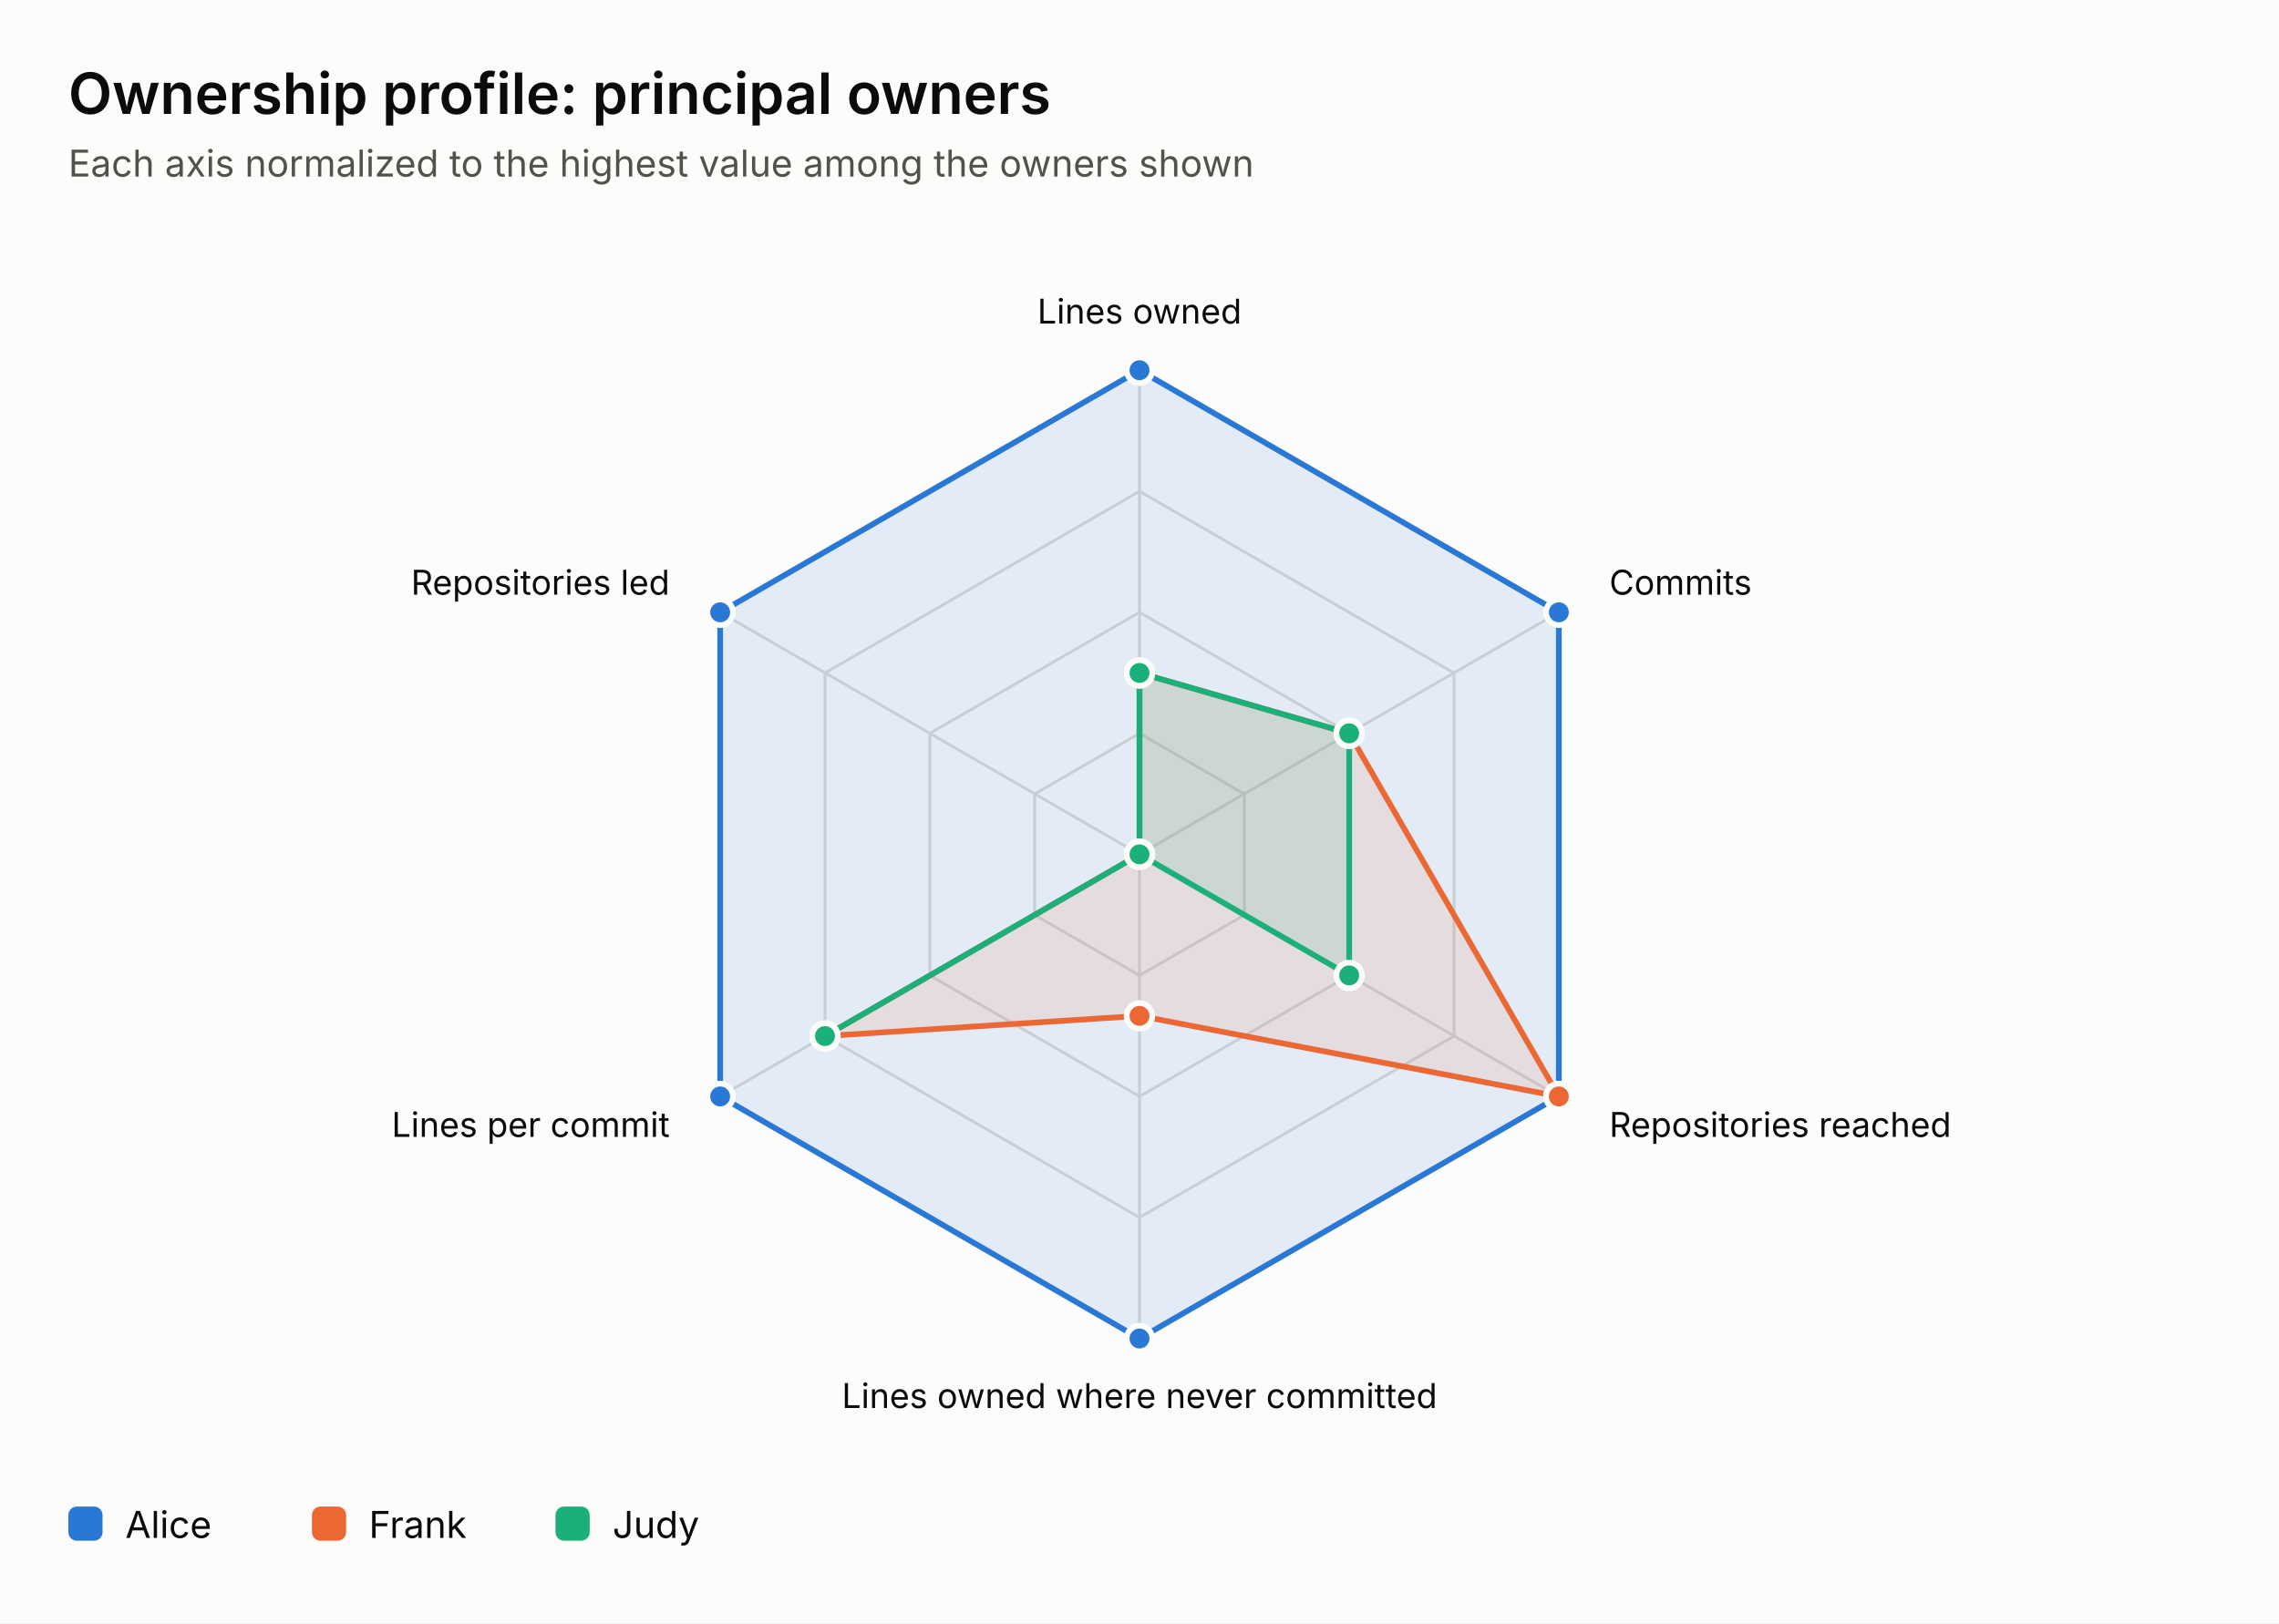
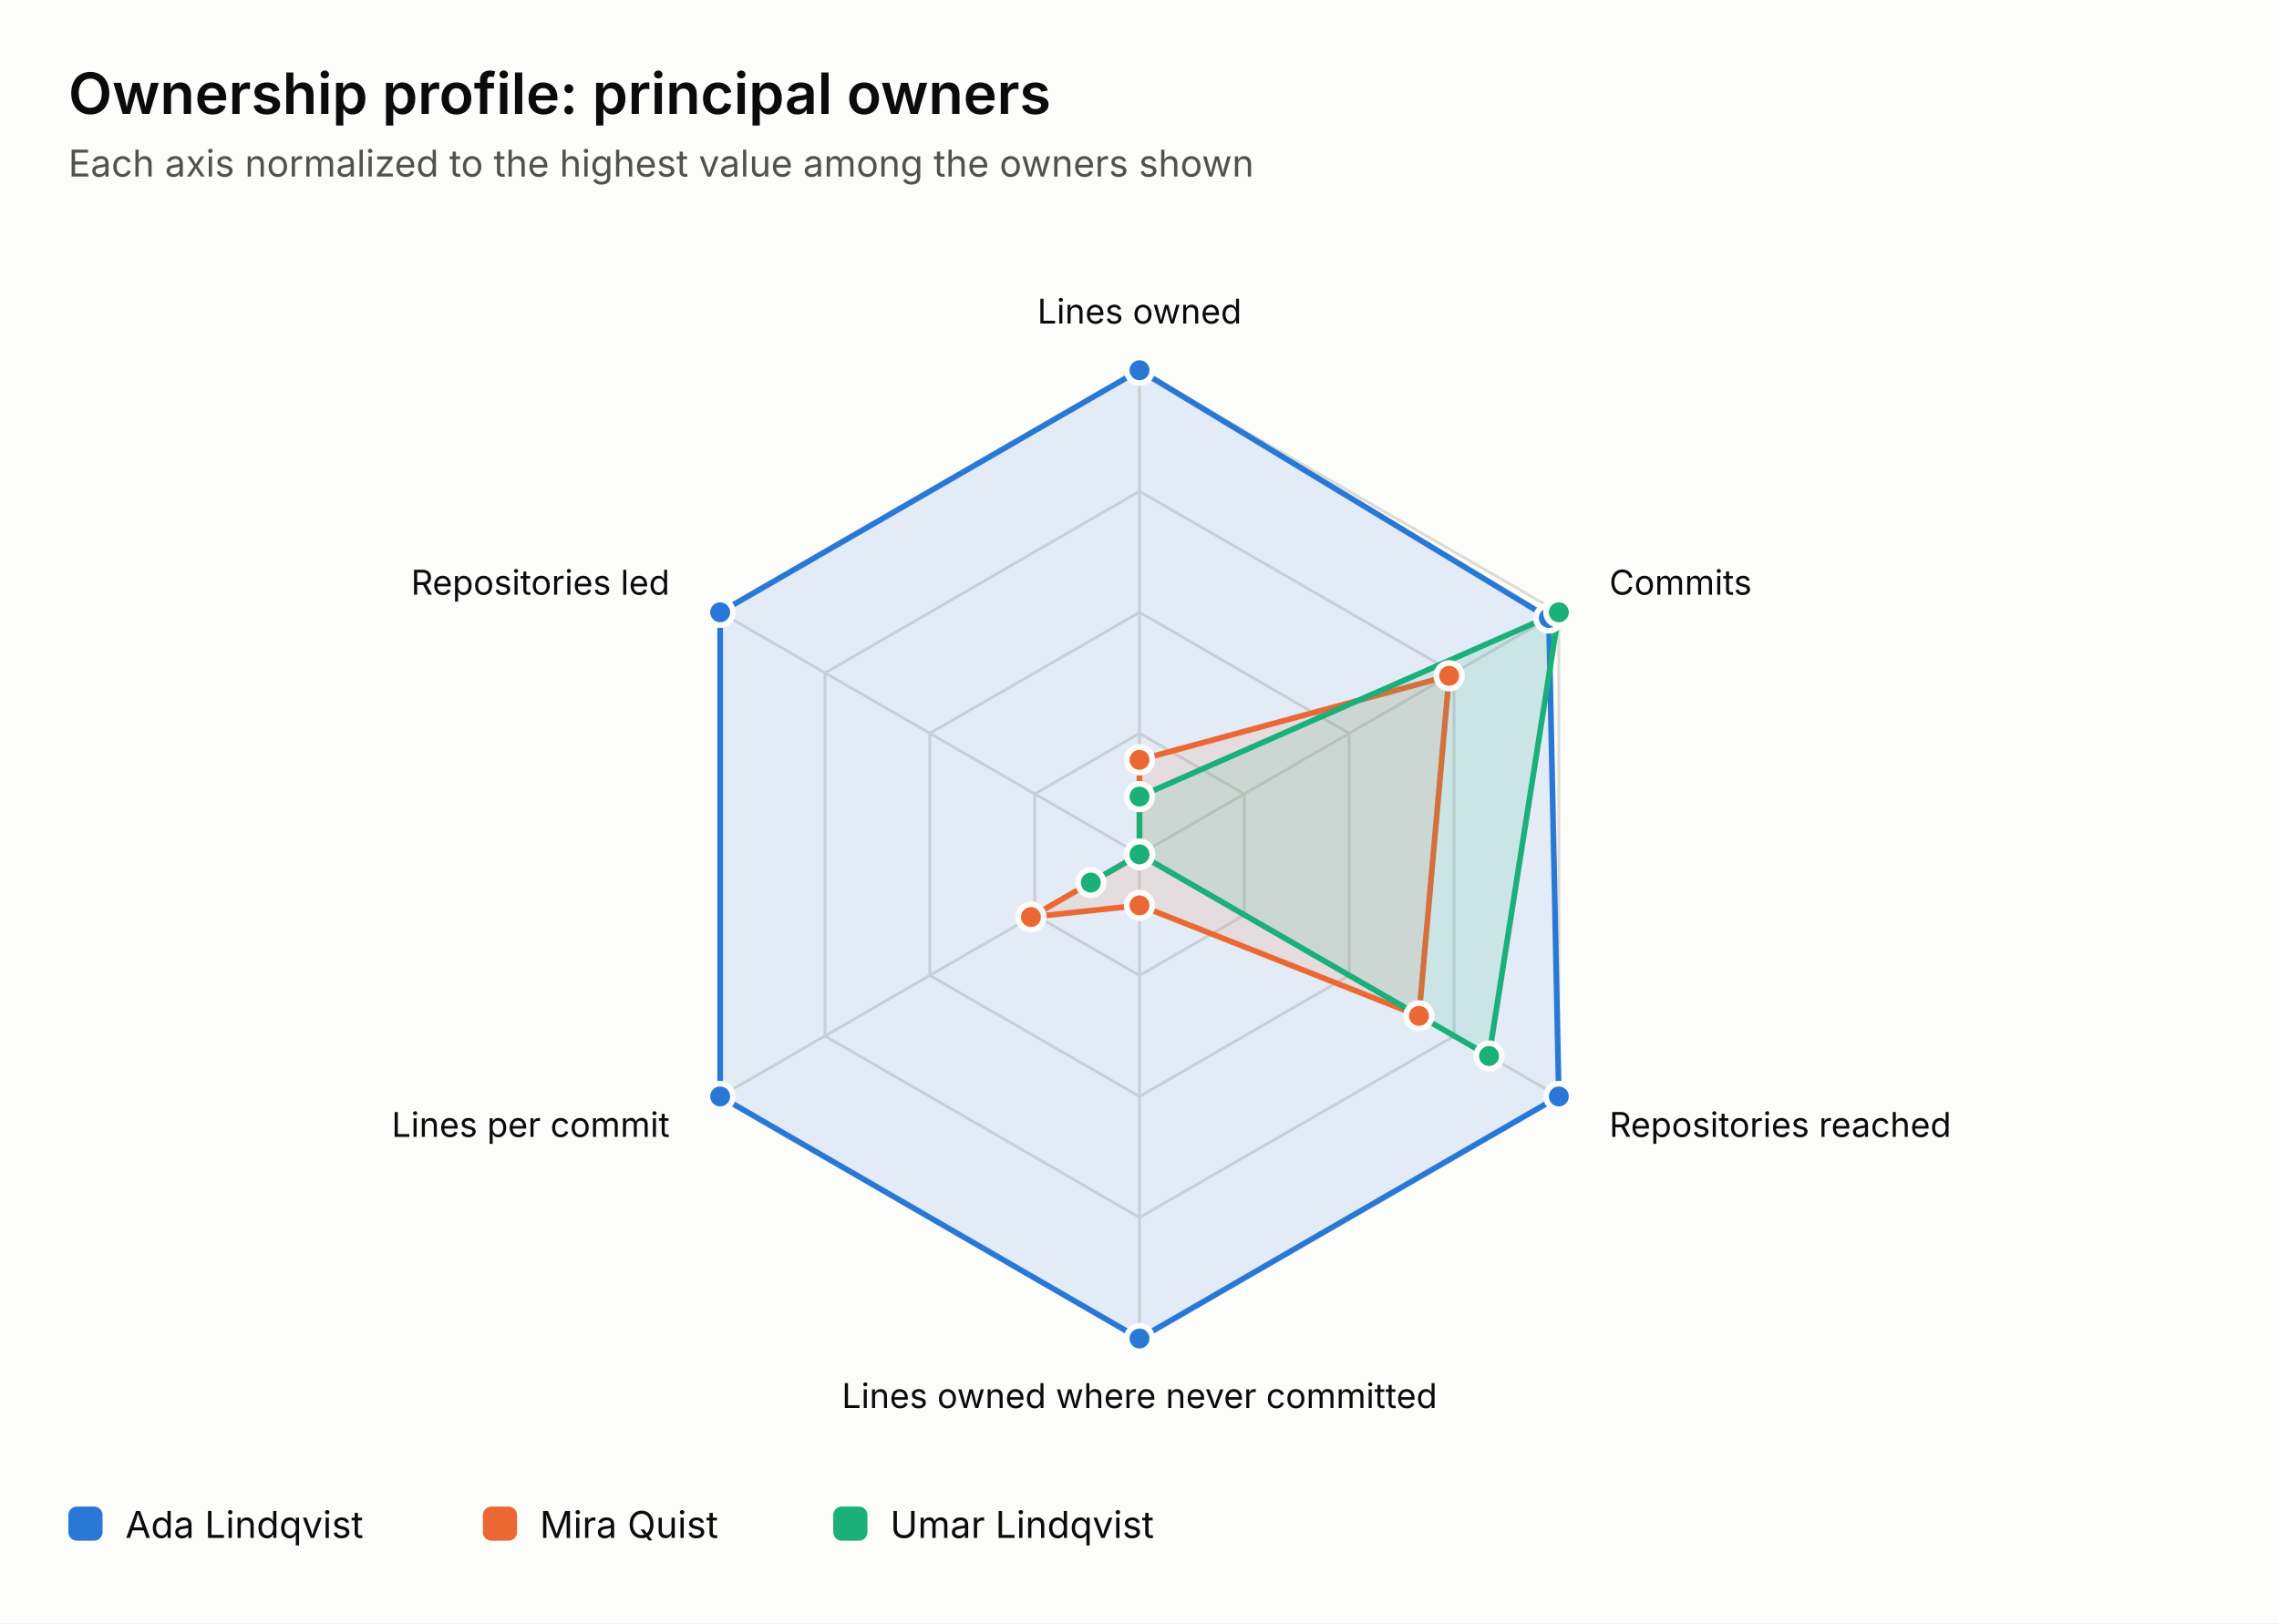
<svg xmlns="http://www.w3.org/2000/svg" width="800" height="570" viewBox="0 0 800 570" role="img">
  <style>
.title { font-family: system-ui, -apple-system, "Segoe UI", sans-serif; font-size: 20px; font-weight: 600; }
.subtitle, .label { font-family: system-ui, -apple-system, "Segoe UI", sans-serif; font-size: 13px; }
.mono { font-family: ui-monospace, "SF Mono", Menlo, Consolas, monospace; font-size: 13px; }
.muted, .axis { font-family: system-ui, -apple-system, "Segoe UI", sans-serif; font-size: 12px; }
.axis-title { font-family: system-ui, -apple-system, "Segoe UI", sans-serif; font-size: 12px; font-weight: 600; }
.value { font-family: system-ui, -apple-system, "Segoe UI", sans-serif; font-size: 11px; font-weight: 500; text-anchor: middle; }
.slice { stroke-width: 2; stroke-linejoin: round; }
.self { fill: none; stroke-width: 1.5; }
.grid { fill: none; stroke-width: 1; }
.area { fill-opacity: 0.12; stroke-width: 2; stroke-linejoin: round; }
.point { stroke-width: 2; }
.trend { fill: none; stroke-width: 2; stroke-linejoin: round; stroke-linecap: round; }
.projected { stroke-dasharray: 5 5; }
.target { stroke-dasharray: 3 4; stroke-width: 1.5; }
.hit { fill: transparent; }
.bg { fill: #fcfcfb; }
.title, .label, .mono, .axis { fill: #0b0b0b; }
.subtitle, .muted, .axis-title { fill: #52514e; }
.slice { stroke: #fcfcfb; }
.self { stroke: #52514e; }
.s1 { fill: #2a78d6; }
.s2 { fill: #eb6834; }
.s3 { fill: #1baf7a; }
.s4 { fill: #eda100; }
.s5 { fill: #e87ba4; }
.ra1 { fill: #2a78d6; stroke: #2a78d6; } .rp1 { fill: #2a78d6; stroke: #fcfcfb; }
.ra2 { fill: #eb6834; stroke: #eb6834; } .rp2 { fill: #eb6834; stroke: #fcfcfb; }
.ra3 { fill: #1baf7a; stroke: #1baf7a; } .rp3 { fill: #1baf7a; stroke: #fcfcfb; }
.ra4 { fill: #eda100; stroke: #eda100; } .rp4 { fill: #eda100; stroke: #fcfcfb; }
.ra5 { fill: #e87ba4; stroke: #e87ba4; } .rp5 { fill: #e87ba4; stroke: #fcfcfb; }
.grid { stroke: #dcdbd5; }
.ln1 { stroke: #2a78d6; }
.ln2 { stroke: #eb6834; }
.ln3 { stroke: #1baf7a; }
.ln4 { stroke: #eda100; }
.ln5 { stroke: #e87ba4; }
.target, .key { stroke: #52514e; }
.other { fill: #c9c8c1; }
.b0 { fill: #f0efec; }
.b1 { fill: #cde2fb; }
.b2 { fill: #b7d3f6; }
.b3 { fill: #9ec5f4; }
.b4 { fill: #6da7ec; }
.b5 { fill: #3987e5; }
.b6 { fill: #256abf; }
.b7 { fill: #184f95; }
.b8 { fill: #0d366b; }
.t1 { fill: #0b0b0b; }
.t2 { fill: #0b0b0b; }
.t3 { fill: #0b0b0b; }
.t4 { fill: #0b0b0b; }
.t5 { fill: #ffffff; }
.t6 { fill: #ffffff; }
.t7 { fill: #ffffff; }
.t8 { fill: #ffffff; }
@media (prefers-color-scheme: dark) {
.bg { fill: #1a1a19; }
.title, .label, .mono, .axis { fill: #ffffff; }
.subtitle, .muted, .axis-title { fill: #c3c2b7; }
.slice { stroke: #1a1a19; }
.self { stroke: #c3c2b7; }
.s1 { fill: #3987e5; }
.s2 { fill: #d95926; }
.s3 { fill: #199e70; }
.s4 { fill: #c98500; }
.s5 { fill: #d55181; }
.ra1 { fill: #3987e5; stroke: #3987e5; } .rp1 { fill: #3987e5; stroke: #1a1a19; }
.ra2 { fill: #d95926; stroke: #d95926; } .rp2 { fill: #d95926; stroke: #1a1a19; }
.ra3 { fill: #199e70; stroke: #199e70; } .rp3 { fill: #199e70; stroke: #1a1a19; }
.ra4 { fill: #c98500; stroke: #c98500; } .rp4 { fill: #c98500; stroke: #1a1a19; }
.ra5 { fill: #d55181; stroke: #d55181; } .rp5 { fill: #d55181; stroke: #1a1a19; }
.grid { stroke: #3a3a37; }
.ln1 { stroke: #3987e5; }
.ln2 { stroke: #d95926; }
.ln3 { stroke: #199e70; }
.ln4 { stroke: #c98500; }
.ln5 { stroke: #d55181; }
.target, .key { stroke: #c3c2b7; }
.other { fill: #4a4945; }
.b0 { fill: #262625; }
.b1 { fill: #0d366b; }
.b2 { fill: #184f95; }
.b3 { fill: #256abf; }
.b4 { fill: #3987e5; }
.b5 { fill: #6da7ec; }
.b6 { fill: #9ec5f4; }
.b7 { fill: #b7d3f6; }
.b8 { fill: #cde2fb; }
.t1 { fill: #ffffff; }
.t2 { fill: #ffffff; }
.t3 { fill: #ffffff; }
.t4 { fill: #ffffff; }
.t5 { fill: #0b0b0b; }
.t6 { fill: #0b0b0b; }
.t7 { fill: #0b0b0b; }
.t8 { fill: #0b0b0b; }
}
</style>
  <rect class="bg" width="800" height="570" />
  <text class="title" x="24" y="40">Ownership profile: principal owners</text>
  <text class="subtitle" x="24" y="62">Each axis normalized to the highest value among the owners shown</text>
  <polygon class="grid" points="400.0,257.5 436.8,278.8 436.8,321.3 400.0,342.5 363.2,321.3 363.2,278.8" />
  <polygon class="grid" points="400.0,215.0 473.6,257.5 473.6,342.5 400.0,385.0 326.4,342.5 326.4,257.5" />
  <polygon class="grid" points="400.0,172.5 510.4,236.3 510.4,363.8 400.0,427.5 289.6,363.8 289.6,236.3" />
  <polygon class="grid" points="400.0,130.0 547.2,215.0 547.2,385.0 400.0,470.0 252.8,385.0 252.8,215.0" />
  <line class="grid" x1="400" y1="300" x2="400.0" y2="130.0" />
  <text class="axis" x="400.0" y="113.6" text-anchor="middle">Lines owned</text>
  <line class="grid" x1="400" y1="300" x2="547.2" y2="215.0" />
  <text class="axis" x="564.9" y="208.8" text-anchor="start">Commits</text>
  <line class="grid" x1="400" y1="300" x2="547.2" y2="385.0" />
  <text class="axis" x="564.9" y="399.2" text-anchor="start">Repositories reached</text>
  <line class="grid" x1="400" y1="300" x2="400.0" y2="470.0" />
  <text class="axis" x="400.0" y="494.4" text-anchor="middle">Lines owned where never committed</text>
  <line class="grid" x1="400" y1="300" x2="252.8" y2="385.0" />
  <text class="axis" x="235.1" y="399.2" text-anchor="end">Lines per commit</text>
  <line class="grid" x1="400" y1="300" x2="252.8" y2="215.0" />
  <text class="axis" x="235.1" y="208.8" text-anchor="end">Repositories led</text>
-   <polygon class="area ra1" points="400.0,130.0 547.2,215.0 547.2,385.0 400.0,470.0 252.8,385.0 252.8,215.0" />
-   <polygon class="area ra2" points="400.0,236.3 473.6,257.5 547.2,385.0 400.0,356.7 289.6,363.8 400.0,300.0" />
-   <polygon class="area ra3" points="400.0,236.3 473.6,257.5 473.6,342.5 400.0,300.0 289.6,363.8 400.0,300.0" />
+   <polygon class="area ra1" points="400.0,130.0 543.7,217.0 547.2,385.0 400.0,470.0 252.8,385.0 252.8,215.0" />
+   <polygon class="area ra2" points="400.0,266.8 508.7,237.3 498.1,356.7 400.0,317.9 361.9,322.0 400.0,300.0" />
+   <polygon class="area ra3" points="400.0,279.7 547.2,215.0 522.7,370.8 400.0,300.0 382.9,309.9 400.0,300.0" />
  <circle class="point rp1" cx="400.0" cy="130.0" r="4.5" />
-   <circle class="point rp1" cx="547.2" cy="215.0" r="4.5" />
+   <circle class="point rp1" cx="543.7" cy="217.0" r="4.5" />
  <circle class="point rp1" cx="547.2" cy="385.0" r="4.5" />
  <circle class="point rp1" cx="400.0" cy="470.0" r="4.5" />
  <circle class="point rp1" cx="252.8" cy="385.0" r="4.5" />
  <circle class="point rp1" cx="252.8" cy="215.0" r="4.5" />
-   <circle class="point rp2" cx="400.0" cy="236.3" r="4.5" />
-   <circle class="point rp2" cx="473.6" cy="257.5" r="4.5" />
-   <circle class="point rp2" cx="547.2" cy="385.0" r="4.5" />
-   <circle class="point rp2" cx="400.0" cy="356.7" r="4.5" />
-   <circle class="point rp2" cx="289.6" cy="363.8" r="4.5" />
+   <circle class="point rp2" cx="400.0" cy="266.8" r="4.5" />
+   <circle class="point rp2" cx="508.7" cy="237.3" r="4.5" />
+   <circle class="point rp2" cx="498.1" cy="356.7" r="4.5" />
+   <circle class="point rp2" cx="400.0" cy="317.9" r="4.5" />
+   <circle class="point rp2" cx="361.9" cy="322.0" r="4.5" />
  <circle class="point rp2" cx="400.0" cy="300.0" r="4.5" />
-   <circle class="point rp3" cx="400.0" cy="236.3" r="4.5" />
-   <circle class="point rp3" cx="473.6" cy="257.5" r="4.5" />
-   <circle class="point rp3" cx="473.6" cy="342.5" r="4.5" />
+   <circle class="point rp3" cx="400.0" cy="279.7" r="4.5" />
+   <circle class="point rp3" cx="547.2" cy="215.0" r="4.5" />
+   <circle class="point rp3" cx="522.7" cy="370.8" r="4.5" />
  <circle class="point rp3" cx="400.0" cy="300.0" r="4.5" />
-   <circle class="point rp3" cx="289.6" cy="363.8" r="4.5" />
+   <circle class="point rp3" cx="382.9" cy="309.9" r="4.5" />
  <circle class="point rp3" cx="400.0" cy="300.0" r="4.5" />
  <rect class="s1" x="24" y="529" width="12" height="12" rx="3" />
-   <text class="label" x="44" y="540">Alice</text>
-   <rect class="s2" x="109.5" y="529" width="12" height="12" rx="3" />
-   <text class="label" x="129.5" y="540">Frank</text>
-   <rect class="s3" x="195" y="529" width="12" height="12" rx="3" />
-   <text class="label" x="215" y="540">Judy</text>
+   <text class="label" x="44" y="540">Ada Lindqvist</text>
+   <rect class="s2" x="169.5" y="529" width="12" height="12" rx="3" />
+   <text class="label" x="189.5" y="540">Mira Quist</text>
+   <rect class="s3" x="292.5" y="529" width="12" height="12" rx="3" />
+   <text class="label" x="312.5" y="540">Umar Lindqvist</text>
</svg>
